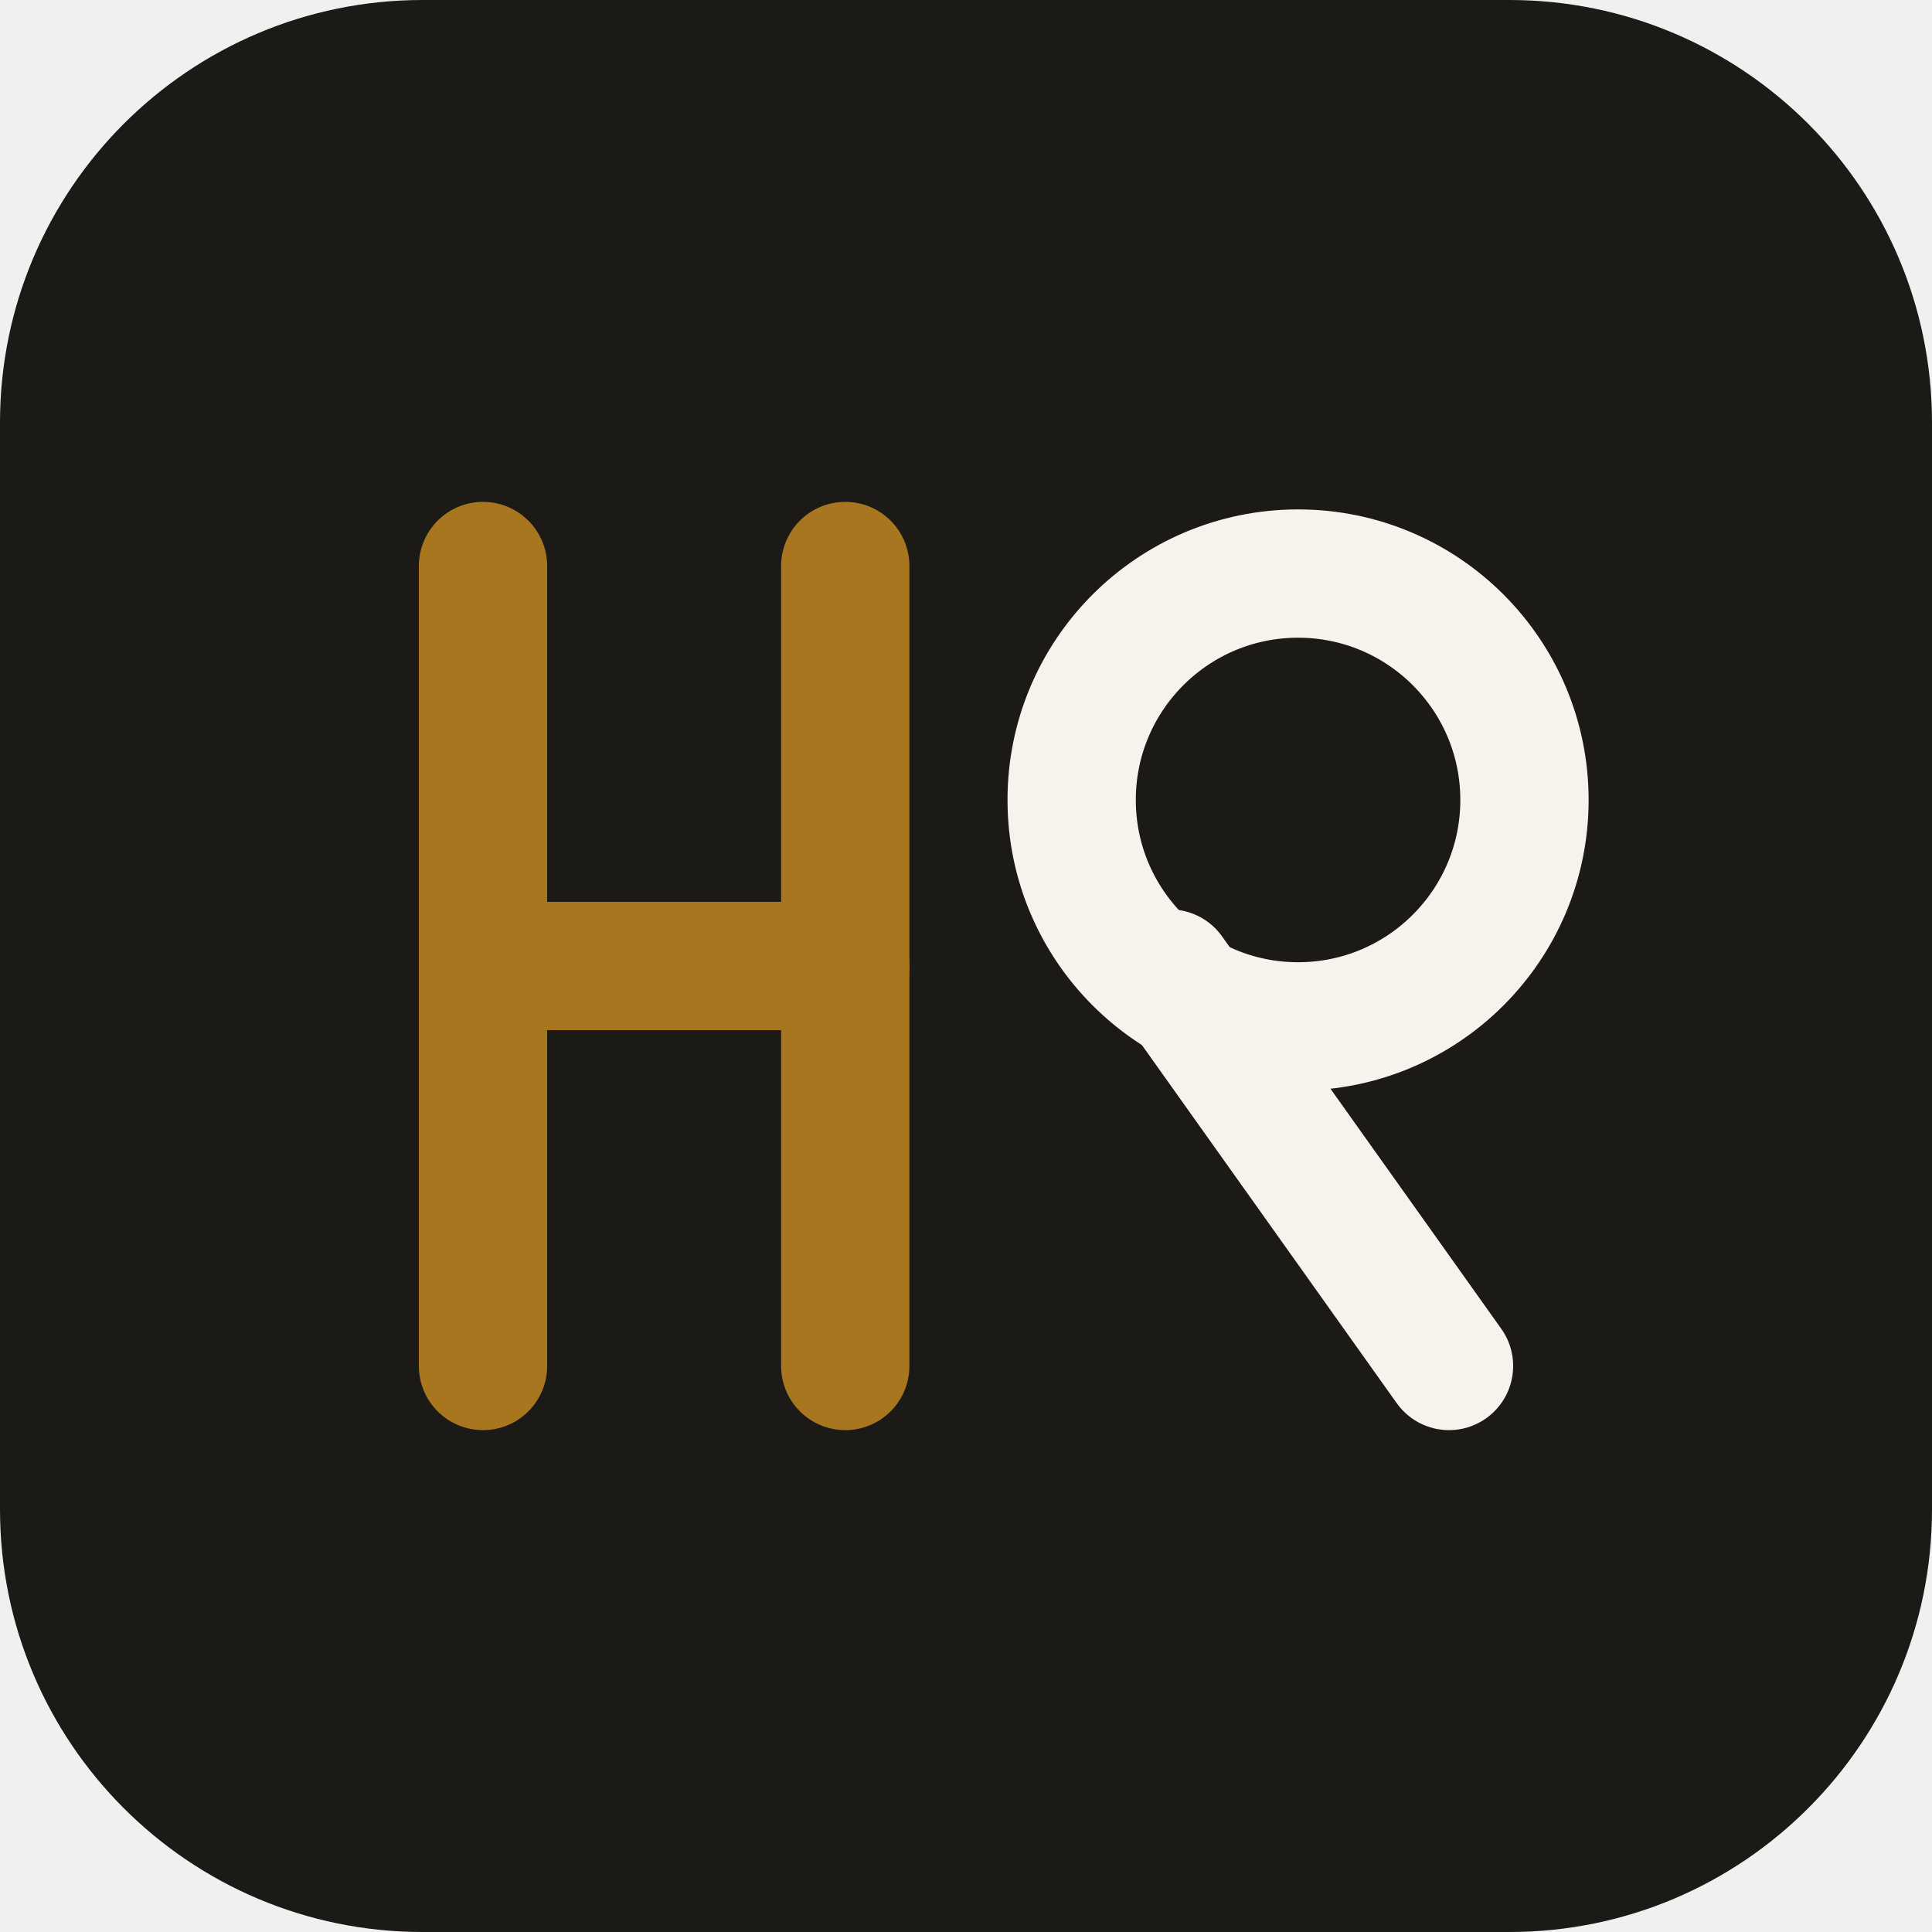
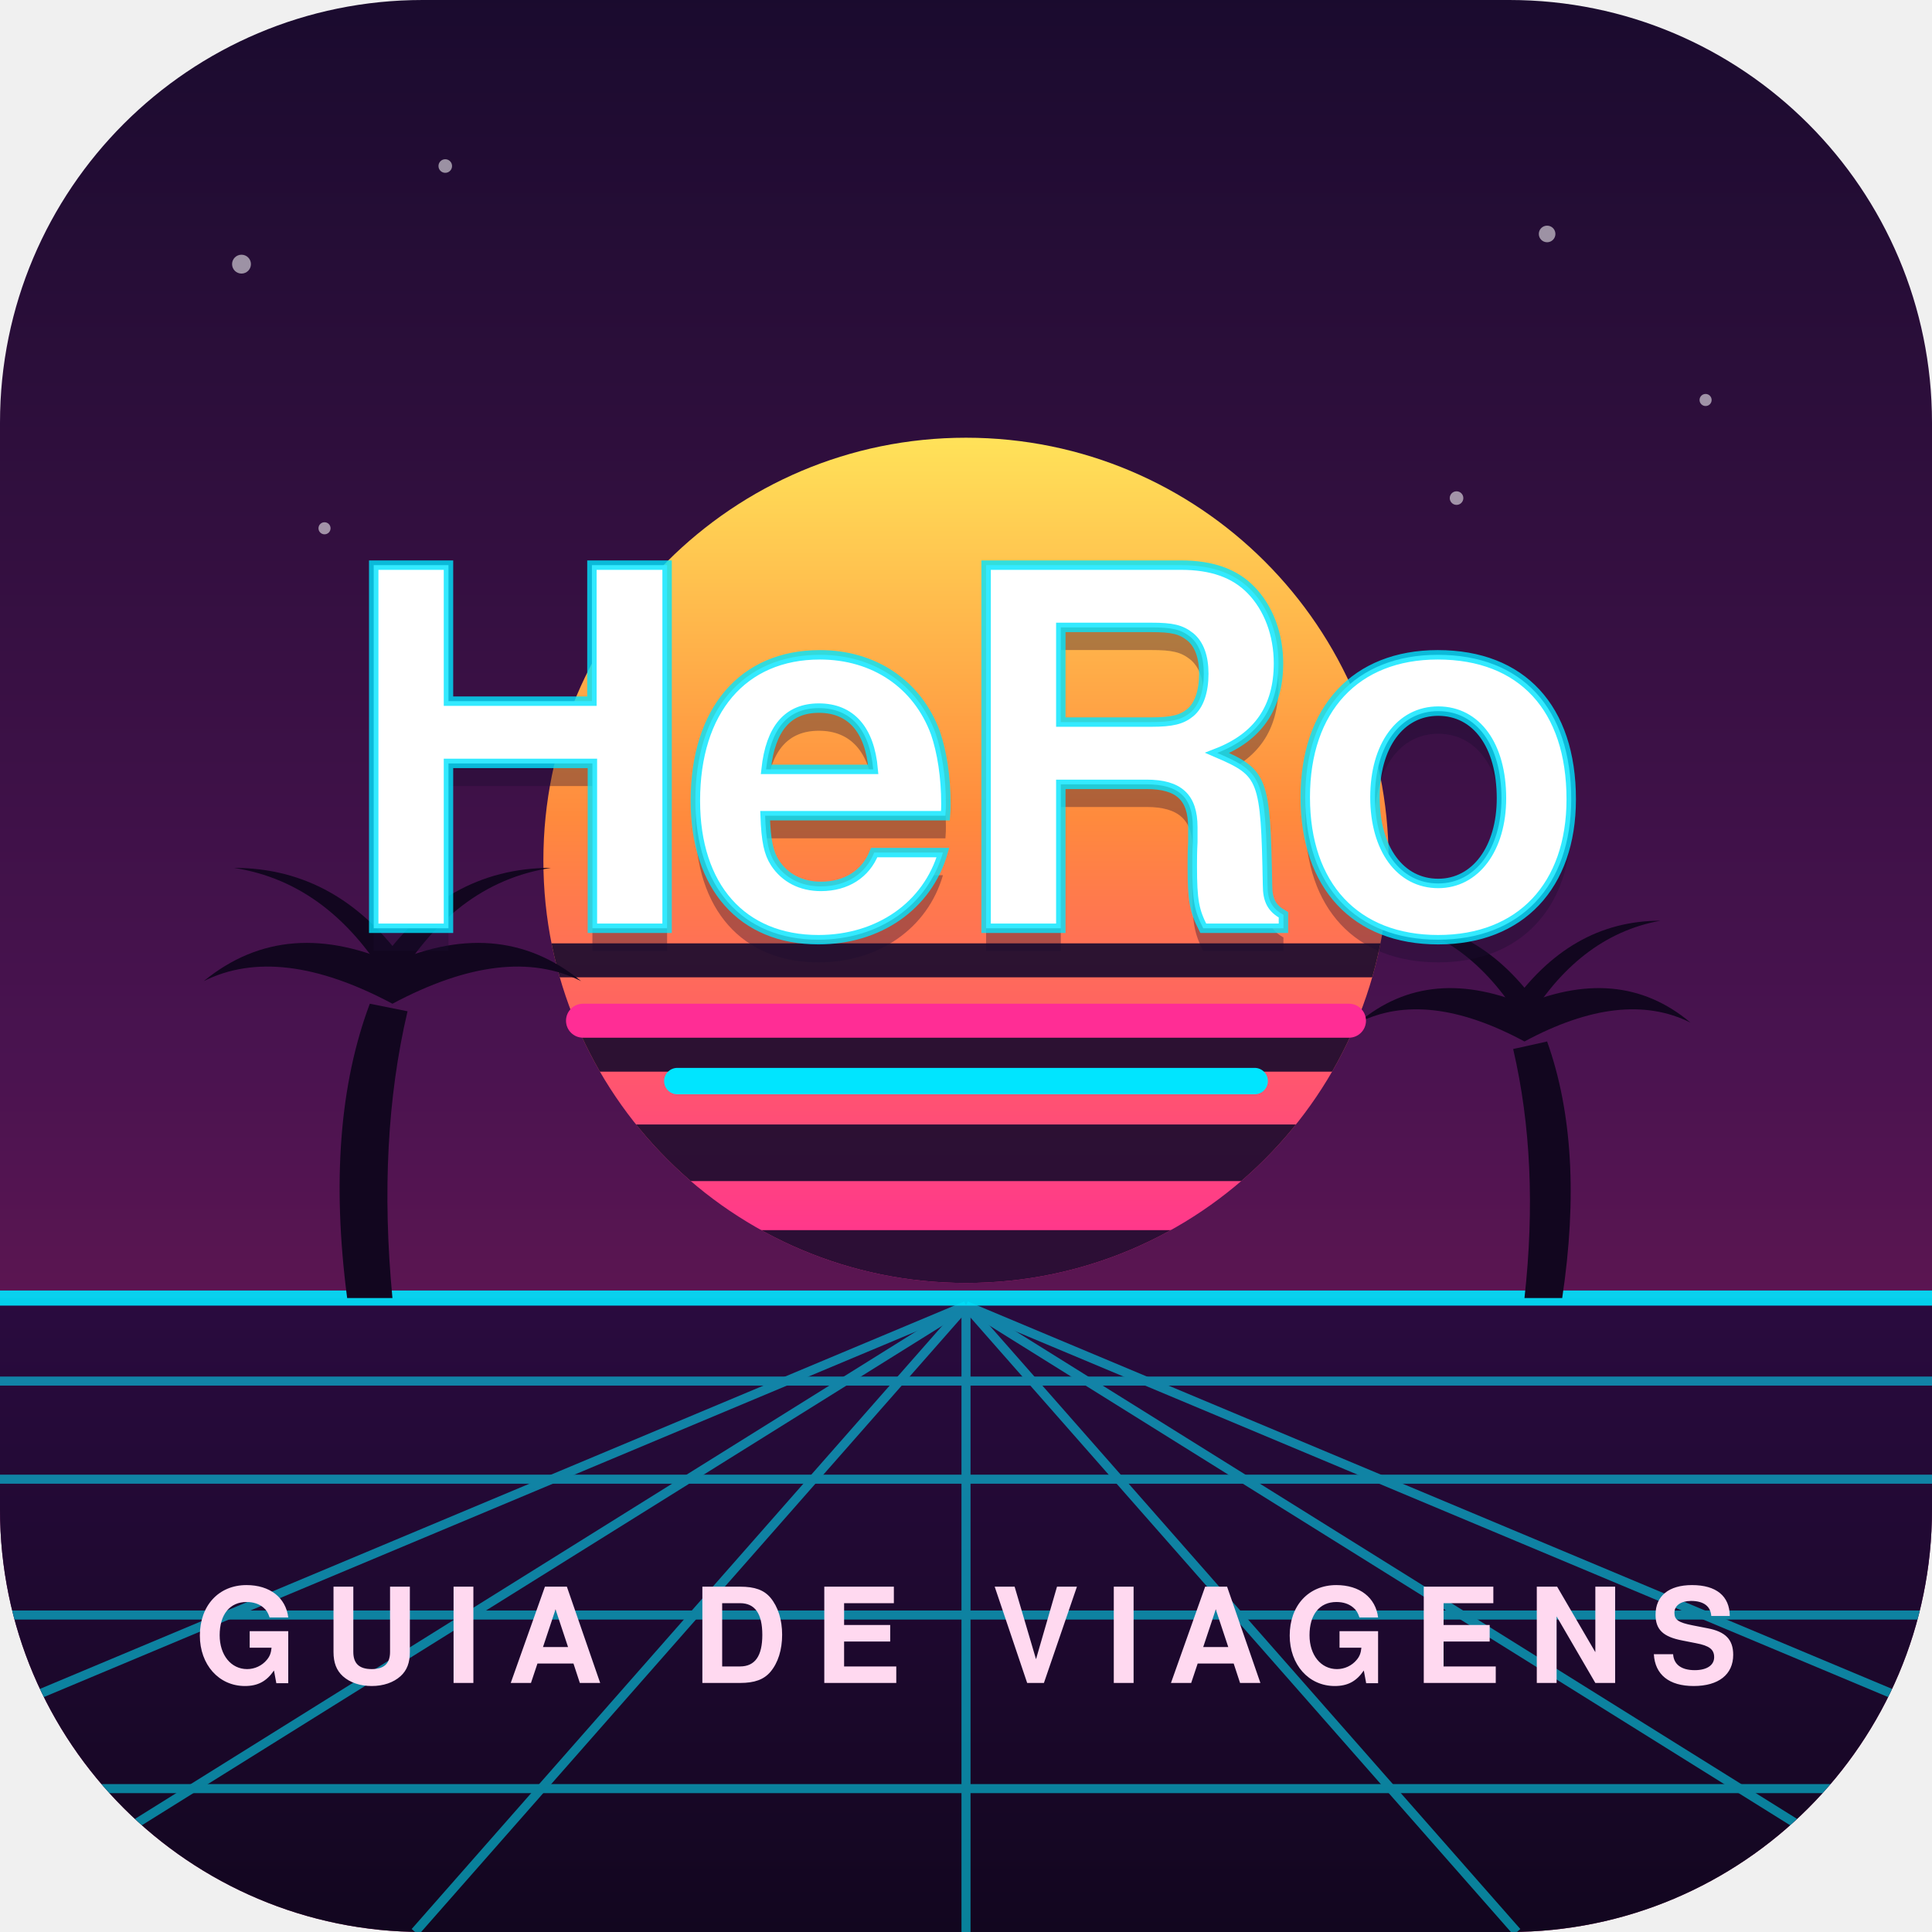
- <svg xmlns="http://www.w3.org/2000/svg" viewBox="0 0 512 512">
-   <rect width="512" height="512" rx="112" fill="#1c1a17" />
-   <path d="M128 150v212" stroke="#a8761f" stroke-width="34" stroke-linecap="round" />
-   <path d="M128 256h96" stroke="#a8761f" stroke-width="34" stroke-linecap="round" />
-   <path d="M224 150v212" stroke="#a8761f" stroke-width="34" stroke-linecap="round" />
-   <circle cx="344" cy="212" r="60" fill="none" stroke="#f7f3ec" stroke-width="34" />
-   <path d="M310 258l74 104" stroke="#f7f3ec" stroke-width="34" stroke-linecap="round" />
+ <svg xmlns="http://www.w3.org/2000/svg" viewBox="0 0 512 512" role="img" aria-label="HeRo — Guia de Viagens">
+   <defs>
+     <linearGradient id="ceu" x1="0" y1="0" x2="0" y2="1">
+       <stop offset="0" stop-color="#1a0b2e" />
+       <stop offset=".55" stop-color="#4a1350" />
+       <stop offset="1" stop-color="#8b1c56" />
+     </linearGradient>
+     <linearGradient id="sol" x1="0" y1="0" x2="0" y2="1">
+       <stop offset="0" stop-color="#ffe259" />
+       <stop offset=".45" stop-color="#ff8a3d" />
+       <stop offset="1" stop-color="#ff2d95" />
+     </linearGradient>
+     <linearGradient id="chao" x1="0" y1="0" x2="0" y2="1">
+       <stop offset="0" stop-color="#2a0b3f" />
+       <stop offset="1" stop-color="#12061f" />
+     </linearGradient>
+     <clipPath id="disco">
+       <rect x="0" y="0" width="512" height="512" rx="112" />
+     </clipPath>
+     <clipPath id="solClip">
+       <circle cx="256" cy="228" r="112" />
+     </clipPath>
+   </defs>
+   <g clip-path="url(#disco)">
+     <rect width="512" height="512" fill="url(#ceu)" />
+     <g fill="#fff" opacity=".55">
+       <circle cx="64" cy="70" r="2.5" />
+       <circle cx="118" cy="44" r="1.8" />
+       <circle cx="410" cy="62" r="2.2" />
+       <circle cx="452" cy="106" r="1.6" />
+       <circle cx="86" cy="140" r="1.6" />
+       <circle cx="386" cy="132" r="1.8" />
+     </g>
+     <circle cx="256" cy="228" r="112" fill="url(#sol)" />
+     <g clip-path="url(#solClip)" fill="#1a0b2e" opacity=".92">
+       <rect x="144" y="250" width="224" height="9" />
+       <rect x="144" y="272" width="224" height="12" />
+       <rect x="144" y="298" width="224" height="15" />
+       <rect x="144" y="326" width="224" height="19" />
+     </g>
+     <rect x="0" y="344" width="512" height="168" fill="url(#chao)" />
+     <rect x="0" y="342" width="512" height="4" fill="#00e5ff" opacity=".9" />
+     <g stroke="#00e5ff" stroke-width="2.4" opacity=".55" fill="none">
+       <path d="M256 346 L-140 512" />
+       <path d="M256 346 L-10 512" />
+       <path d="M256 346 L110 512" />
+       <path d="M256 346 L256 512" />
+       <path d="M256 346 L402 512" />
+       <path d="M256 346 L522 512" />
+       <path d="M256 346 L652 512" />
+       <path d="M0 366 H512" />
+       <path d="M0 392 H512" />
+       <path d="M0 428 H512" />
+       <path d="M0 474 H512" />
+     </g>
+     <g fill="#12061f">
+       <path d="M92 344 q-6 -46 6 -78 l10 2 q-8 34 -4 76 z" />
+       <path d="M104 266 q-30 -16 -50 -6 q22 -18 52 -4 z" />
+       <path d="M104 266 q30 -16 50 -6 q-22 -18 -52 -4 z" />
+       <path d="M104 262 q-16 -28 -42 -32 q28 0 46 26 z" />
+       <path d="M104 262 q16 -28 42 -32 q-28 0 -46 26 z" />
+       <path d="M414 344 q6 -40 -4 -68 l-9 2 q7 30 3 66 z" />
+       <path d="M404 276 q-26 -14 -44 -5 q19 -16 46 -4 z" />
+       <path d="M404 276 q26 -14 44 -5 q-19 -16 -46 -4 z" />
+       <path d="M404 272 q-14 -24 -36 -28 q24 0 40 23 z" />
+       <path d="M404 272 q14 -24 36 -28 q-24 0 -40 23 z" />
+     </g>
+     <g font-family="Helvetica Neue, Helvetica, Arial, sans-serif" font-weight="800" text-anchor="middle">
+       <text x="256" y="252" font-size="132" letter-spacing="-4" fill="#1a0b2e" opacity=".35">HeRo</text>
+       <text x="256" y="246" font-size="132" letter-spacing="-4" fill="#ffffff">HeRo</text>
+       <text x="256" y="246" font-size="132" letter-spacing="-4" fill="none" stroke="#00e5ff" stroke-width="2.5" opacity=".8">HeRo</text>
+     </g>
+     <rect x="150" y="266" width="212" height="9" rx="4.5" fill="#ff2d95" />
+     <rect x="176" y="283" width="160" height="7" rx="3.5" fill="#00e5ff" />
+     <text x="256" y="446" text-anchor="middle" font-family="Helvetica Neue, Helvetica, Arial, sans-serif" font-size="35" font-weight="700" letter-spacing="7" fill="#ffd9f0">GUIA DE VIAGENS</text>
+   </g>
</svg>
